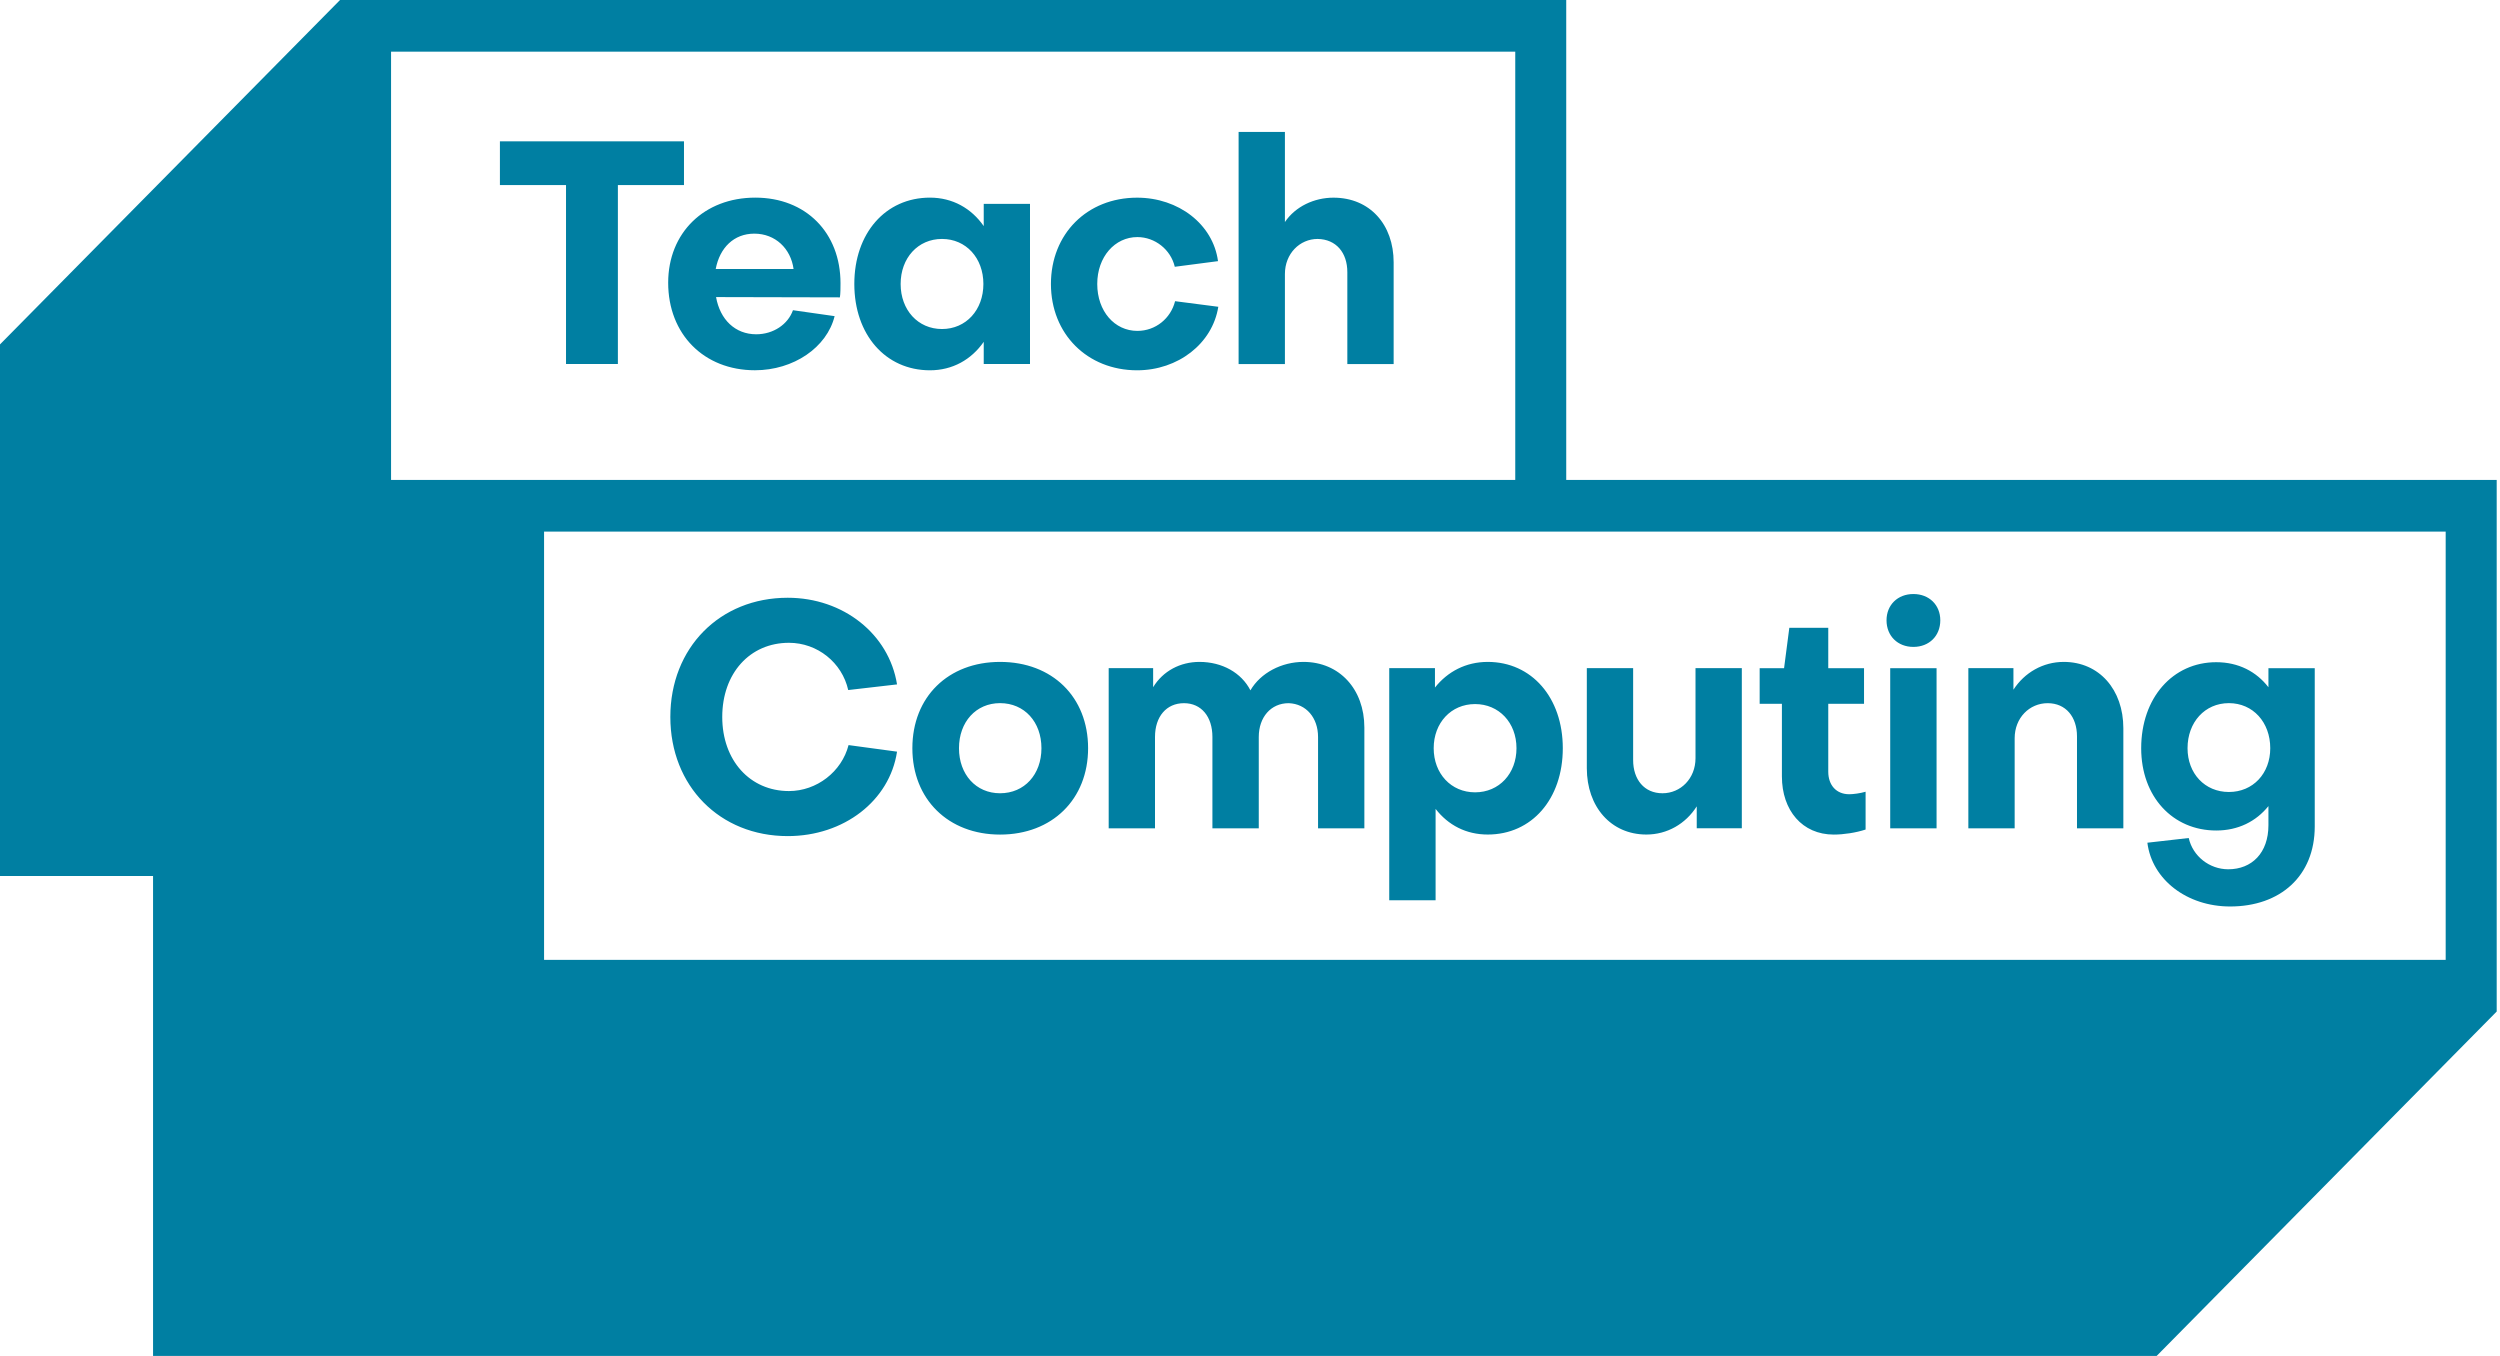
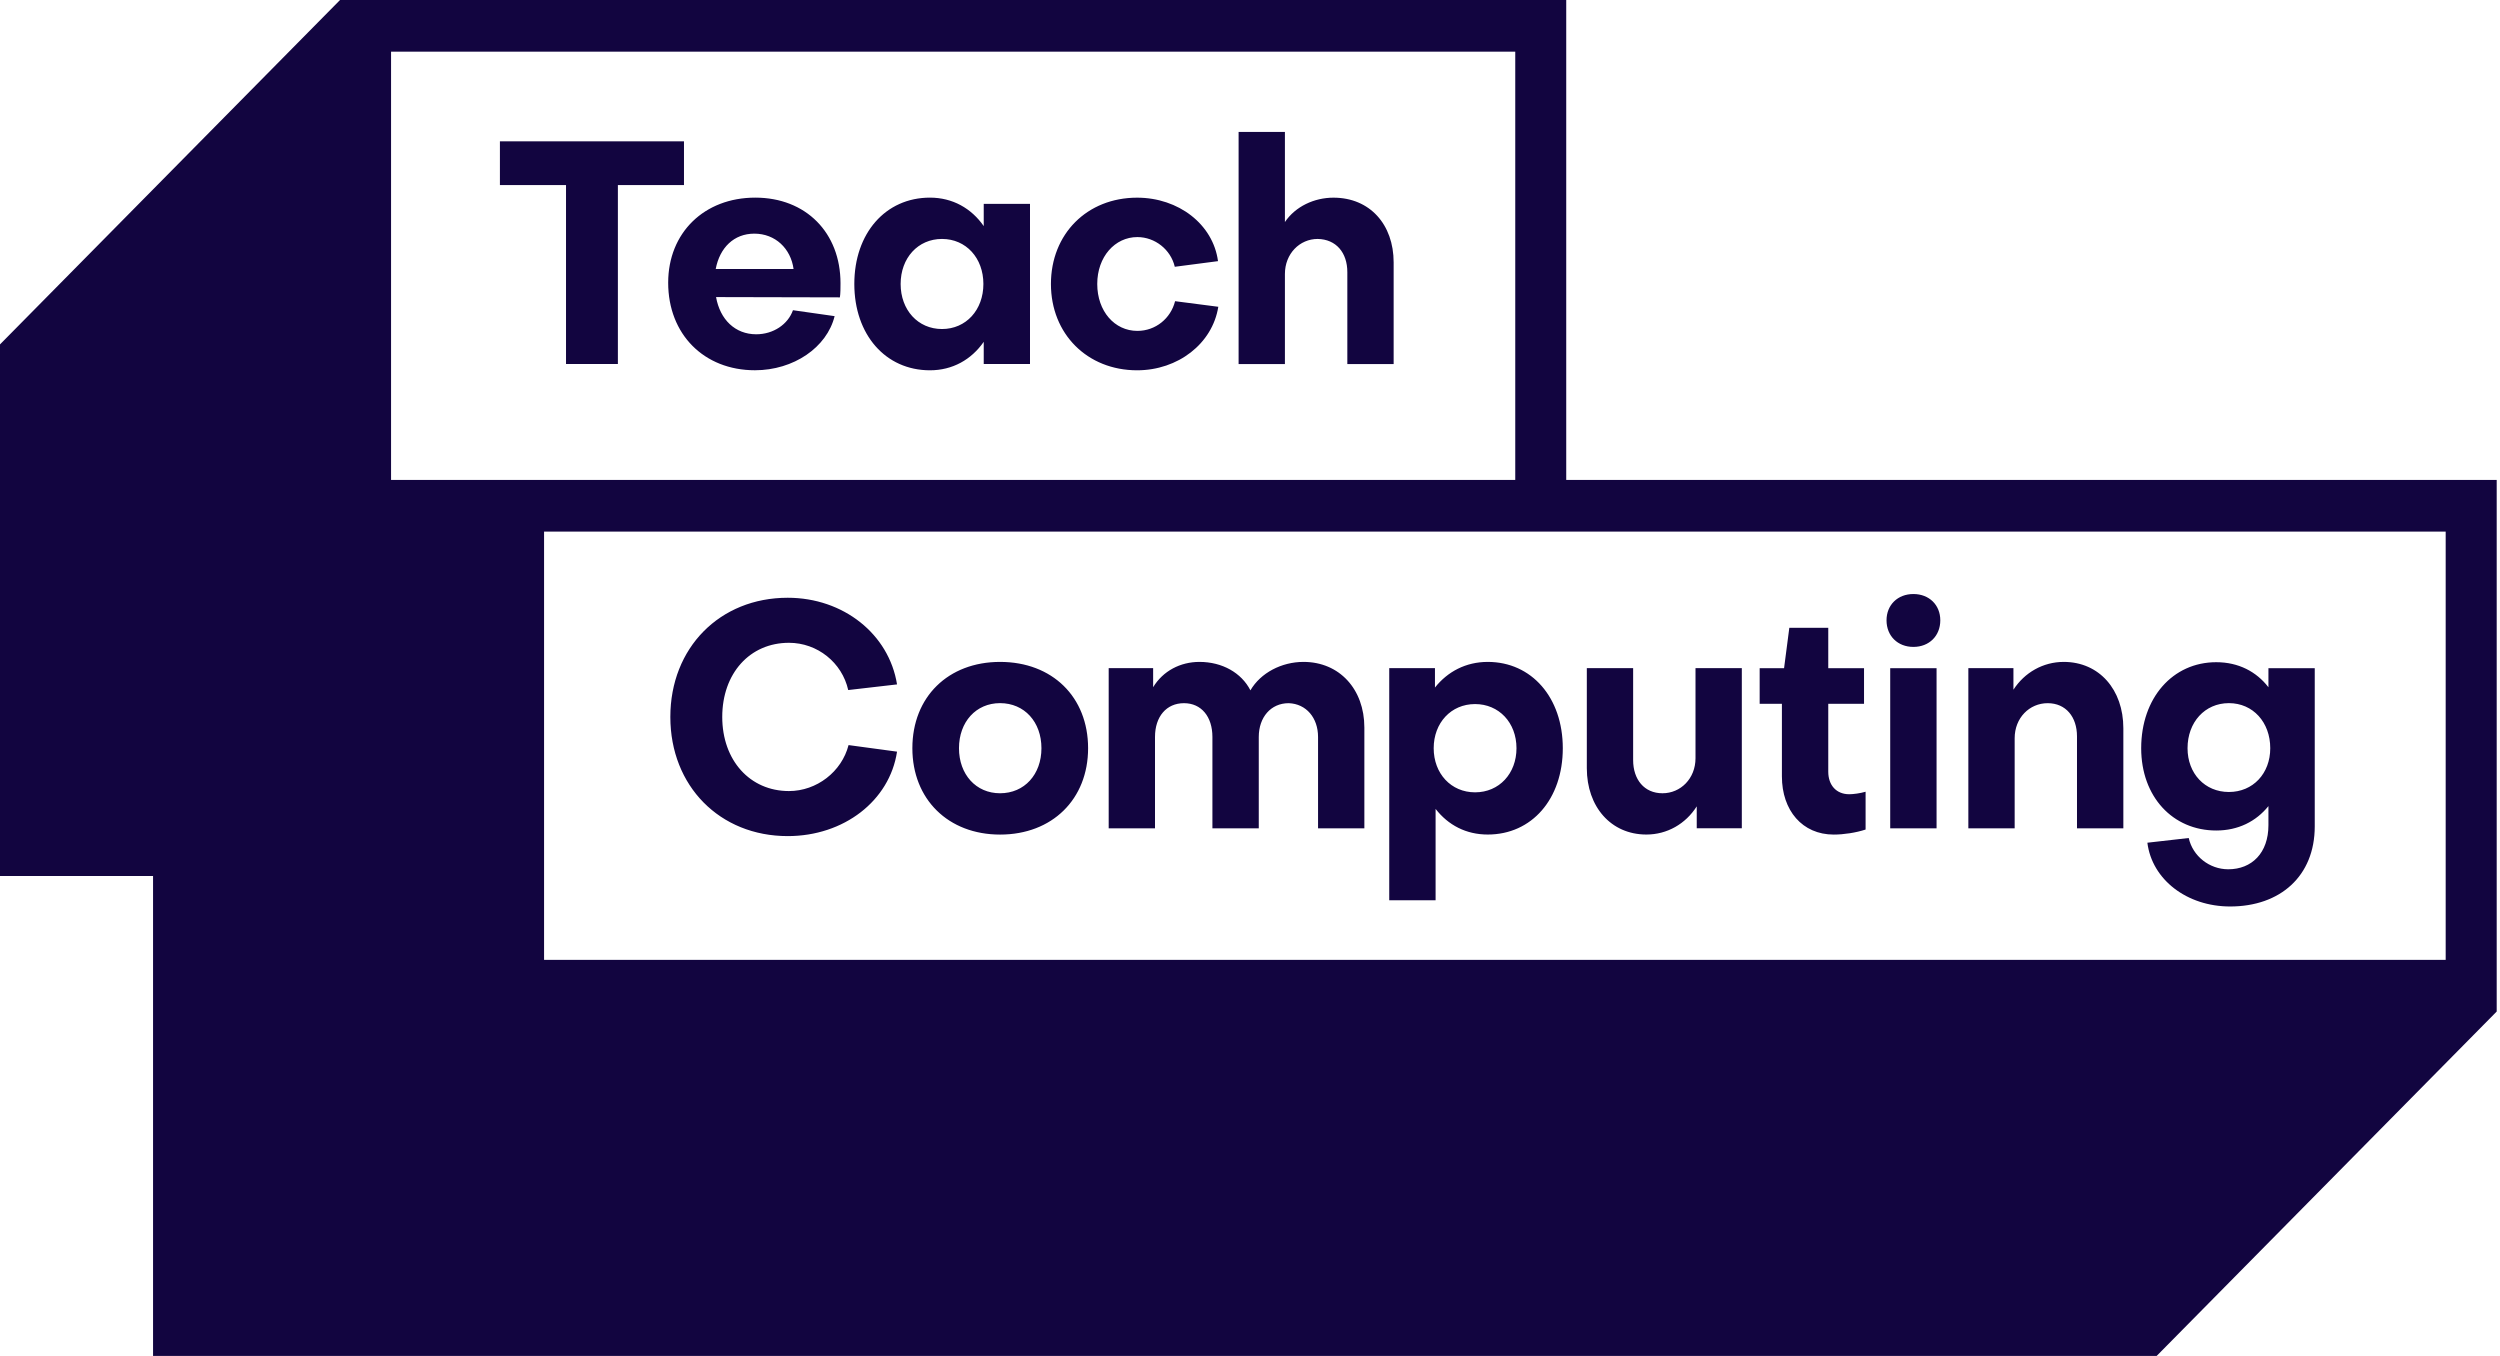
<svg xmlns="http://www.w3.org/2000/svg" width="59" height="32" viewBox="0 0 59 32" fill="none">
-   <path fill-rule="evenodd" clip-rule="evenodd" d="M0 8.128L8.025 0H36.963V11.327H58.922V23.872L50.897 32H3.612V20.673H0V8.128ZM35.76 11.327H9.229V1.22H35.76V11.327ZM36.963 12.546H12.84V22.653H57.718V12.546H36.963ZM11.798 4.368H13.358V8.591H14.582V4.368H16.142V3.335H11.798V4.368ZM18.728 6.348C18.663 5.867 18.298 5.514 17.802 5.514C17.321 5.514 16.986 5.845 16.891 6.348H18.728ZM17.824 4.664C19.019 4.664 19.836 5.491 19.836 6.686C19.836 6.783 19.836 6.938 19.821 7.018L16.899 7.011C16.993 7.543 17.351 7.889 17.846 7.889C18.254 7.889 18.597 7.653 18.714 7.321L19.697 7.461C19.515 8.2 18.728 8.738 17.817 8.738C16.614 8.738 15.769 7.889 15.769 6.672C15.769 5.491 16.622 4.664 17.824 4.664ZM23.208 6.702C23.208 6.089 22.799 5.639 22.231 5.639C21.663 5.639 21.255 6.089 21.255 6.702C21.255 7.315 21.663 7.765 22.231 7.765C22.799 7.765 23.208 7.315 23.208 6.702ZM23.216 4.812H24.308V8.591H23.216V8.067C22.924 8.488 22.479 8.739 21.947 8.739C20.898 8.739 20.162 7.898 20.162 6.701C20.162 5.505 20.898 4.664 21.947 4.664C22.479 4.664 22.924 4.915 23.216 5.336V4.812ZM28.745 6.163L27.725 6.296C27.63 5.89 27.258 5.595 26.842 5.595C26.311 5.595 25.895 6.06 25.895 6.702C25.895 7.344 26.303 7.809 26.842 7.809C27.273 7.809 27.63 7.514 27.732 7.108L28.752 7.24C28.613 8.112 27.798 8.739 26.836 8.739C25.662 8.739 24.802 7.883 24.802 6.702C24.802 5.521 25.655 4.665 26.836 4.665C27.812 4.665 28.628 5.292 28.745 6.163ZM30.324 3.114V5.24C30.572 4.872 31.017 4.665 31.469 4.665C32.329 4.665 32.89 5.299 32.89 6.192V8.592H31.797V6.422C31.797 5.964 31.534 5.647 31.097 5.639C30.674 5.639 30.324 5.986 30.324 6.466V8.592H29.231V3.114H30.324ZM20.026 17.584L21.17 17.739C20.995 18.898 19.916 19.732 18.59 19.732C16.987 19.732 15.82 18.551 15.82 16.92C15.82 15.288 16.987 14.107 18.59 14.107C19.902 14.107 20.98 14.964 21.17 16.152L20.018 16.285C19.872 15.635 19.289 15.17 18.619 15.17C17.694 15.17 17.045 15.893 17.045 16.92C17.045 17.946 17.7 18.669 18.619 18.669C19.275 18.669 19.865 18.212 20.026 17.584ZM24.578 17.658C24.578 17.038 24.177 16.594 23.601 16.594C23.033 16.594 22.632 17.038 22.632 17.658C22.632 18.277 23.033 18.721 23.601 18.721C24.177 18.721 24.578 18.277 24.578 17.658ZM25.679 17.658C25.679 18.861 24.833 19.696 23.602 19.696C22.377 19.696 21.532 18.861 21.532 17.658C21.532 16.447 22.377 15.621 23.602 15.621C24.833 15.621 25.679 16.447 25.679 17.658ZM26.165 19.548V15.768H27.214V16.218C27.447 15.835 27.855 15.621 28.307 15.621C28.846 15.621 29.299 15.879 29.51 16.292C29.75 15.879 30.246 15.621 30.763 15.621C31.609 15.621 32.199 16.263 32.199 17.171V19.548H31.106V17.392C31.106 16.942 30.829 16.61 30.413 16.595C29.991 16.595 29.707 16.928 29.707 17.392V19.548H28.613V17.392C28.613 16.912 28.351 16.595 27.942 16.595C27.527 16.595 27.258 16.912 27.258 17.392V19.548H26.165ZM35.789 17.658C35.789 17.052 35.373 16.616 34.812 16.616C34.244 16.616 33.835 17.06 33.835 17.658C33.835 18.255 34.244 18.699 34.812 18.699C35.381 18.699 35.789 18.255 35.789 17.658ZM35.111 19.695C34.601 19.695 34.178 19.474 33.88 19.09V21.246H32.786V15.768H33.865V16.226C34.164 15.85 34.594 15.621 35.111 15.621C36.146 15.621 36.882 16.462 36.882 17.658C36.882 18.854 36.153 19.695 35.111 19.695ZM40.043 19.547V19.03C39.781 19.444 39.344 19.695 38.855 19.695C38.017 19.695 37.449 19.038 37.449 18.13V15.768H38.542V17.938C38.542 18.396 38.804 18.721 39.234 18.721C39.664 18.721 40.014 18.373 40.014 17.894V15.768H41.107V19.547H40.043ZM42.053 16.61H41.528V15.769H42.104L42.228 14.816H43.147V15.769H43.991V16.61H43.147V18.212C43.147 18.529 43.336 18.744 43.642 18.744C43.744 18.744 43.904 18.721 44.028 18.685V19.577C43.802 19.652 43.511 19.696 43.277 19.696C42.534 19.696 42.053 19.127 42.053 18.323V16.61ZM44.609 19.548H45.703V15.769H44.609V19.548ZM44.522 14.639C44.522 14.277 44.785 14.019 45.156 14.019C45.528 14.019 45.791 14.277 45.791 14.639C45.791 15.008 45.528 15.267 45.156 15.267C44.785 15.267 44.522 15.008 44.522 14.639ZM47.517 15.768V16.277C47.779 15.872 48.216 15.621 48.704 15.621C49.543 15.621 50.111 16.277 50.111 17.186V19.548H49.017V17.378C49.017 16.92 48.755 16.595 48.325 16.595C47.895 16.595 47.546 16.942 47.546 17.422V19.548H46.453V15.768H47.517ZM53.578 17.658C53.578 17.045 53.17 16.594 52.602 16.594C52.034 16.594 51.626 17.045 51.626 17.658C51.626 18.255 52.034 18.691 52.602 18.691C53.17 18.691 53.578 18.255 53.578 17.658ZM53.535 19.474V19.024C53.243 19.386 52.821 19.6 52.303 19.6C51.276 19.6 50.532 18.802 50.532 17.658C50.532 16.47 51.276 15.628 52.303 15.628C52.828 15.628 53.251 15.85 53.535 16.219V15.769H54.628V19.503C54.628 20.677 53.812 21.393 52.631 21.393C51.611 21.393 50.787 20.759 50.678 19.888L51.654 19.777C51.749 20.205 52.142 20.515 52.587 20.515C53.142 20.515 53.535 20.131 53.535 19.474Z" fill="#007FA2" />
+   <path fill-rule="evenodd" clip-rule="evenodd" d="M0 8.128L8.025 0H36.963V11.327H58.922V23.872L50.897 32H3.612V20.673H0V8.128ZM35.76 11.327H9.229V1.22H35.76V11.327ZM36.963 12.546H12.84V22.653H57.718V12.546H36.963ZM11.798 4.368H13.358V8.591H14.582V4.368H16.142V3.335H11.798V4.368ZM18.728 6.348C18.663 5.867 18.298 5.514 17.802 5.514C17.321 5.514 16.986 5.845 16.891 6.348H18.728ZM17.824 4.664C19.019 4.664 19.836 5.491 19.836 6.686C19.836 6.783 19.836 6.938 19.821 7.018L16.899 7.011C16.993 7.543 17.351 7.889 17.846 7.889C18.254 7.889 18.597 7.653 18.714 7.321L19.697 7.461C19.515 8.2 18.728 8.738 17.817 8.738C16.614 8.738 15.769 7.889 15.769 6.672C15.769 5.491 16.622 4.664 17.824 4.664ZM23.208 6.702C23.208 6.089 22.799 5.639 22.231 5.639C21.663 5.639 21.255 6.089 21.255 6.702C21.255 7.315 21.663 7.765 22.231 7.765C22.799 7.765 23.208 7.315 23.208 6.702ZM23.216 4.812H24.308V8.591H23.216V8.067C22.924 8.488 22.479 8.739 21.947 8.739C20.898 8.739 20.162 7.898 20.162 6.701C20.162 5.505 20.898 4.664 21.947 4.664C22.479 4.664 22.924 4.915 23.216 5.336V4.812ZM28.745 6.163L27.725 6.296C27.63 5.89 27.258 5.595 26.842 5.595C26.311 5.595 25.895 6.06 25.895 6.702C25.895 7.344 26.303 7.809 26.842 7.809C27.273 7.809 27.63 7.514 27.732 7.108L28.752 7.24C28.613 8.112 27.798 8.739 26.836 8.739C25.662 8.739 24.802 7.883 24.802 6.702C24.802 5.521 25.655 4.665 26.836 4.665C27.812 4.665 28.628 5.292 28.745 6.163ZM30.324 3.114V5.24C30.572 4.872 31.017 4.665 31.469 4.665C32.329 4.665 32.89 5.299 32.89 6.192V8.592H31.797V6.422C31.797 5.964 31.534 5.647 31.097 5.639C30.674 5.639 30.324 5.986 30.324 6.466V8.592H29.231V3.114H30.324ZM20.026 17.584L21.17 17.739C20.995 18.898 19.916 19.732 18.59 19.732C16.987 19.732 15.82 18.551 15.82 16.92C15.82 15.288 16.987 14.107 18.59 14.107C19.902 14.107 20.98 14.964 21.17 16.152L20.018 16.285C19.872 15.635 19.289 15.17 18.619 15.17C17.694 15.17 17.045 15.893 17.045 16.92C17.045 17.946 17.7 18.669 18.619 18.669C19.275 18.669 19.865 18.212 20.026 17.584ZM24.578 17.658C24.578 17.038 24.177 16.594 23.601 16.594C23.033 16.594 22.632 17.038 22.632 17.658C22.632 18.277 23.033 18.721 23.601 18.721C24.177 18.721 24.578 18.277 24.578 17.658ZM25.679 17.658C25.679 18.861 24.833 19.696 23.602 19.696C22.377 19.696 21.532 18.861 21.532 17.658C21.532 16.447 22.377 15.621 23.602 15.621C24.833 15.621 25.679 16.447 25.679 17.658ZM26.165 19.548V15.768H27.214V16.218C27.447 15.835 27.855 15.621 28.307 15.621C28.846 15.621 29.299 15.879 29.51 16.292C29.75 15.879 30.246 15.621 30.763 15.621C31.609 15.621 32.199 16.263 32.199 17.171V19.548H31.106V17.392C31.106 16.942 30.829 16.61 30.413 16.595C29.991 16.595 29.707 16.928 29.707 17.392V19.548H28.613V17.392C28.613 16.912 28.351 16.595 27.942 16.595C27.527 16.595 27.258 16.912 27.258 17.392V19.548H26.165ZM35.789 17.658C35.789 17.052 35.373 16.616 34.812 16.616C34.244 16.616 33.835 17.06 33.835 17.658C33.835 18.255 34.244 18.699 34.812 18.699C35.381 18.699 35.789 18.255 35.789 17.658ZM35.111 19.695C34.601 19.695 34.178 19.474 33.88 19.09V21.246H32.786V15.768H33.865V16.226C34.164 15.85 34.594 15.621 35.111 15.621C36.146 15.621 36.882 16.462 36.882 17.658C36.882 18.854 36.153 19.695 35.111 19.695ZM40.043 19.547V19.03C39.781 19.444 39.344 19.695 38.855 19.695C38.017 19.695 37.449 19.038 37.449 18.13V15.768H38.542V17.938C38.542 18.396 38.804 18.721 39.234 18.721C39.664 18.721 40.014 18.373 40.014 17.894V15.768H41.107V19.547H40.043ZM42.053 16.61H41.528V15.769H42.104L42.228 14.816H43.147V15.769H43.991V16.61H43.147V18.212C43.147 18.529 43.336 18.744 43.642 18.744C43.744 18.744 43.904 18.721 44.028 18.685V19.577C43.802 19.652 43.511 19.696 43.277 19.696C42.534 19.696 42.053 19.127 42.053 18.323V16.61ZM44.609 19.548H45.703V15.769H44.609V19.548ZM44.522 14.639C44.522 14.277 44.785 14.019 45.156 14.019C45.528 14.019 45.791 14.277 45.791 14.639C45.791 15.008 45.528 15.267 45.156 15.267C44.785 15.267 44.522 15.008 44.522 14.639ZM47.517 15.768V16.277C47.779 15.872 48.216 15.621 48.704 15.621C49.543 15.621 50.111 16.277 50.111 17.186V19.548H49.017V17.378C49.017 16.92 48.755 16.595 48.325 16.595C47.895 16.595 47.546 16.942 47.546 17.422V19.548H46.453V15.768H47.517ZM53.578 17.658C53.578 17.045 53.17 16.594 52.602 16.594C52.034 16.594 51.626 17.045 51.626 17.658C51.626 18.255 52.034 18.691 52.602 18.691C53.17 18.691 53.578 18.255 53.578 17.658ZM53.535 19.474V19.024C53.243 19.386 52.821 19.6 52.303 19.6C51.276 19.6 50.532 18.802 50.532 17.658C50.532 16.47 51.276 15.628 52.303 15.628C52.828 15.628 53.251 15.85 53.535 16.219V15.769H54.628V19.503C54.628 20.677 53.812 21.393 52.631 21.393C51.611 21.393 50.787 20.759 50.678 19.888L51.654 19.777C51.749 20.205 52.142 20.515 52.587 20.515C53.142 20.515 53.535 20.131 53.535 19.474Z" fill="#120540" />
</svg>
